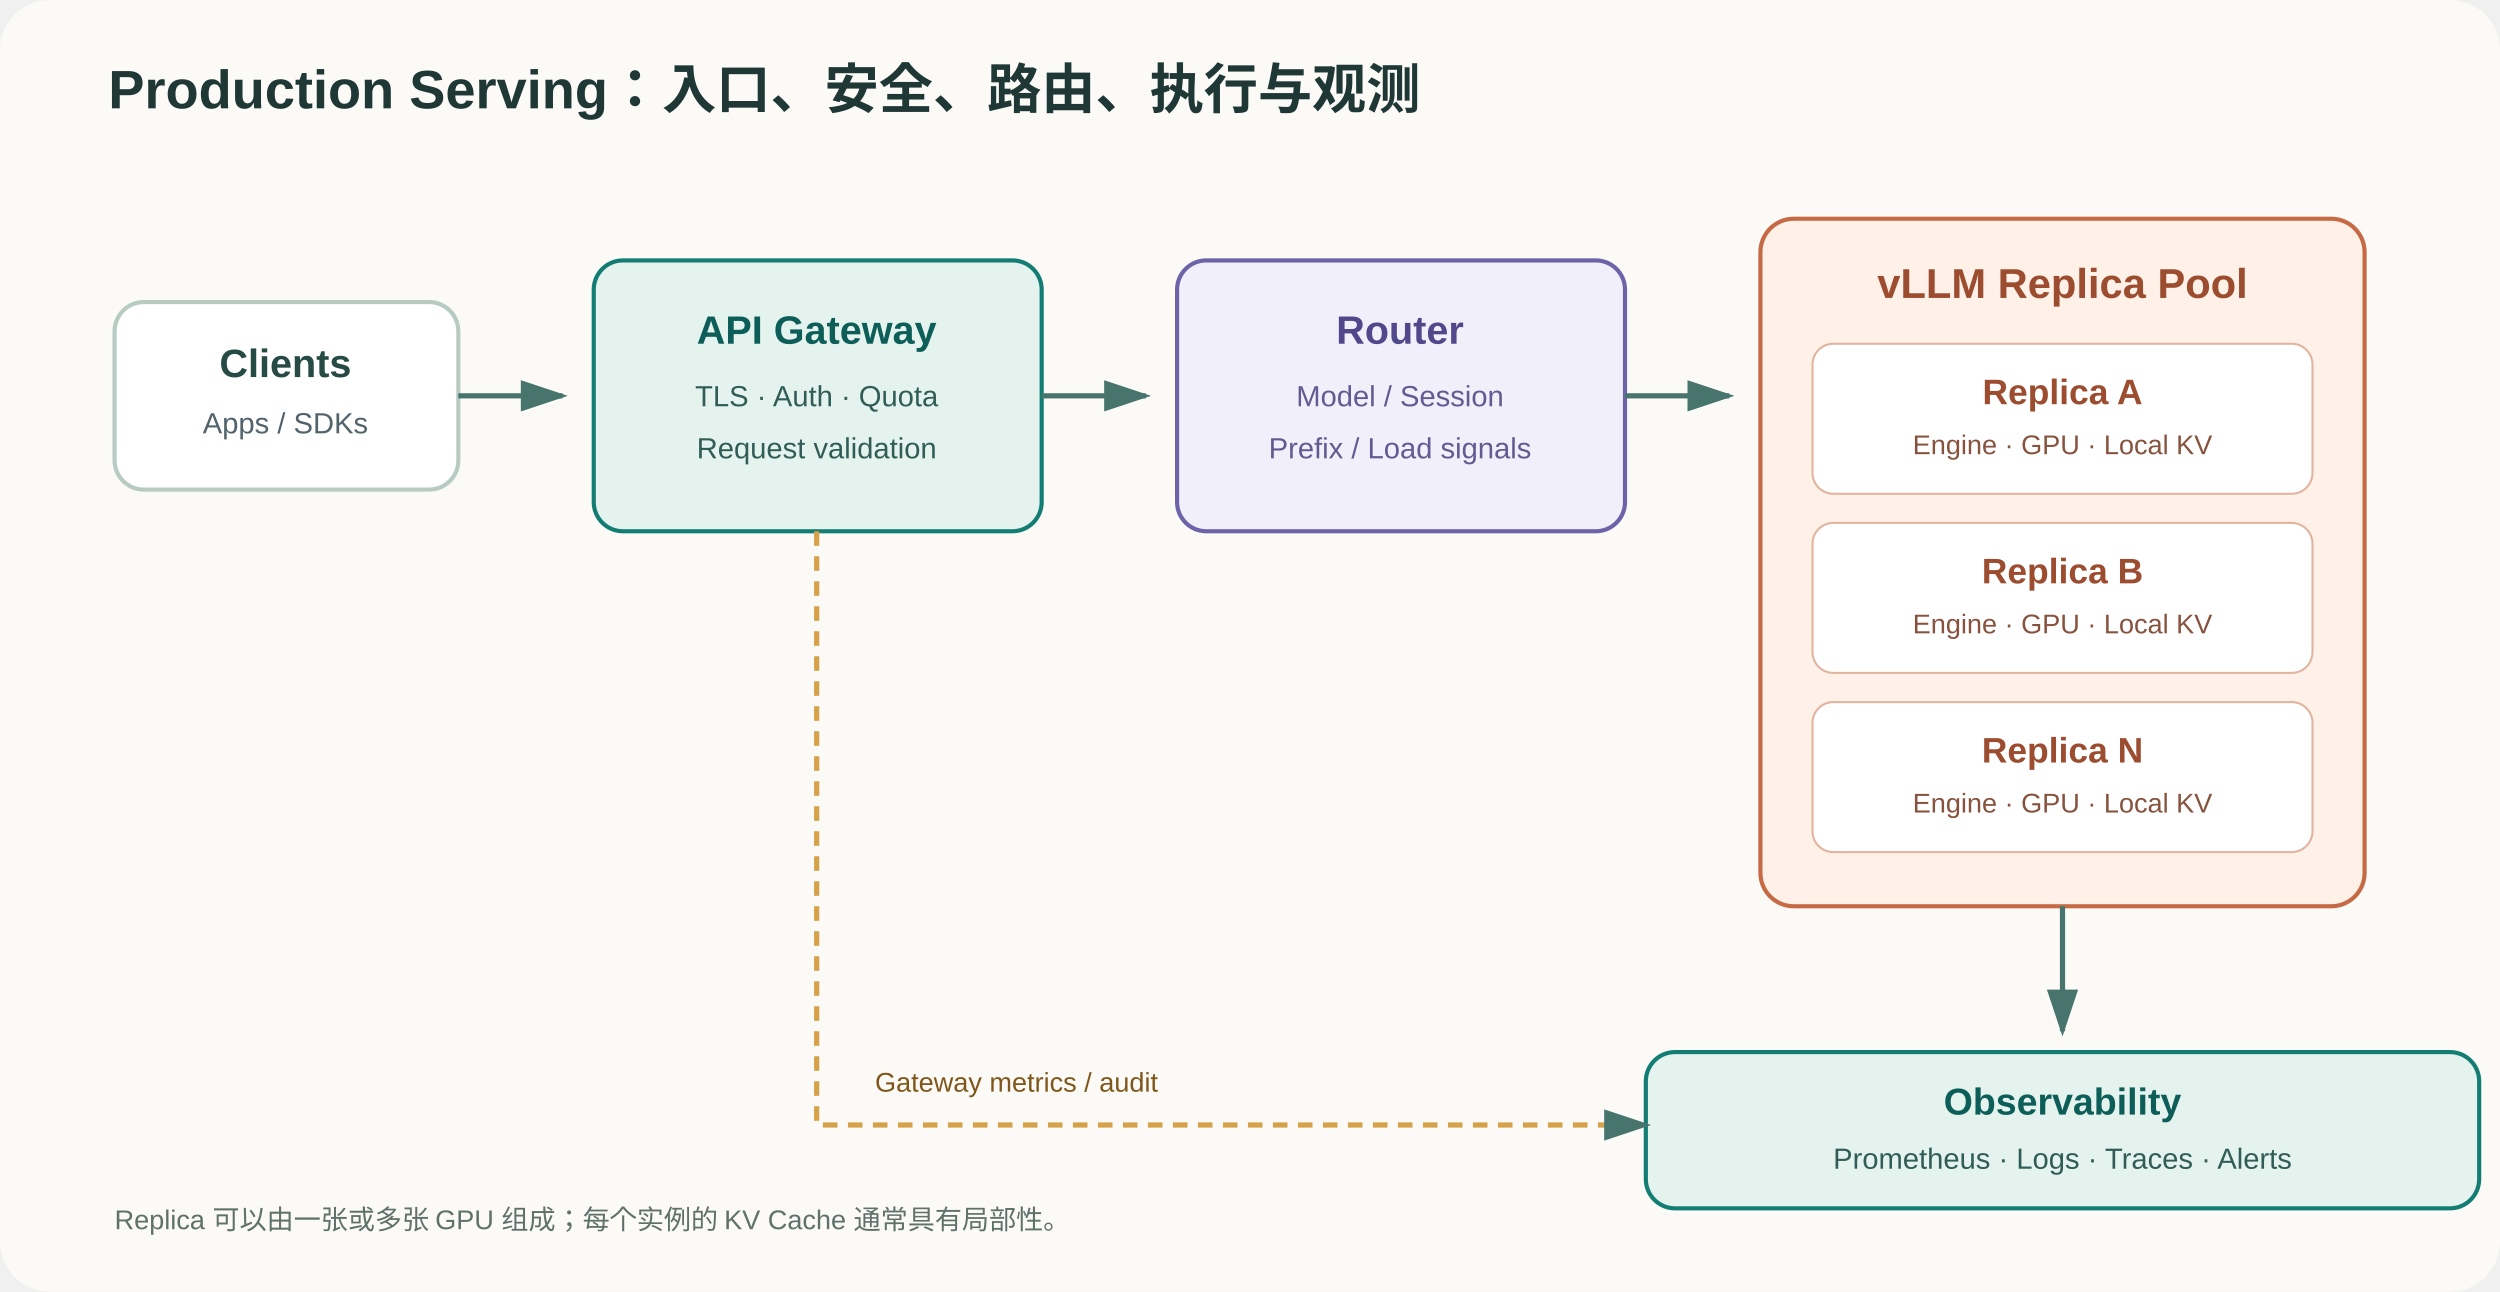
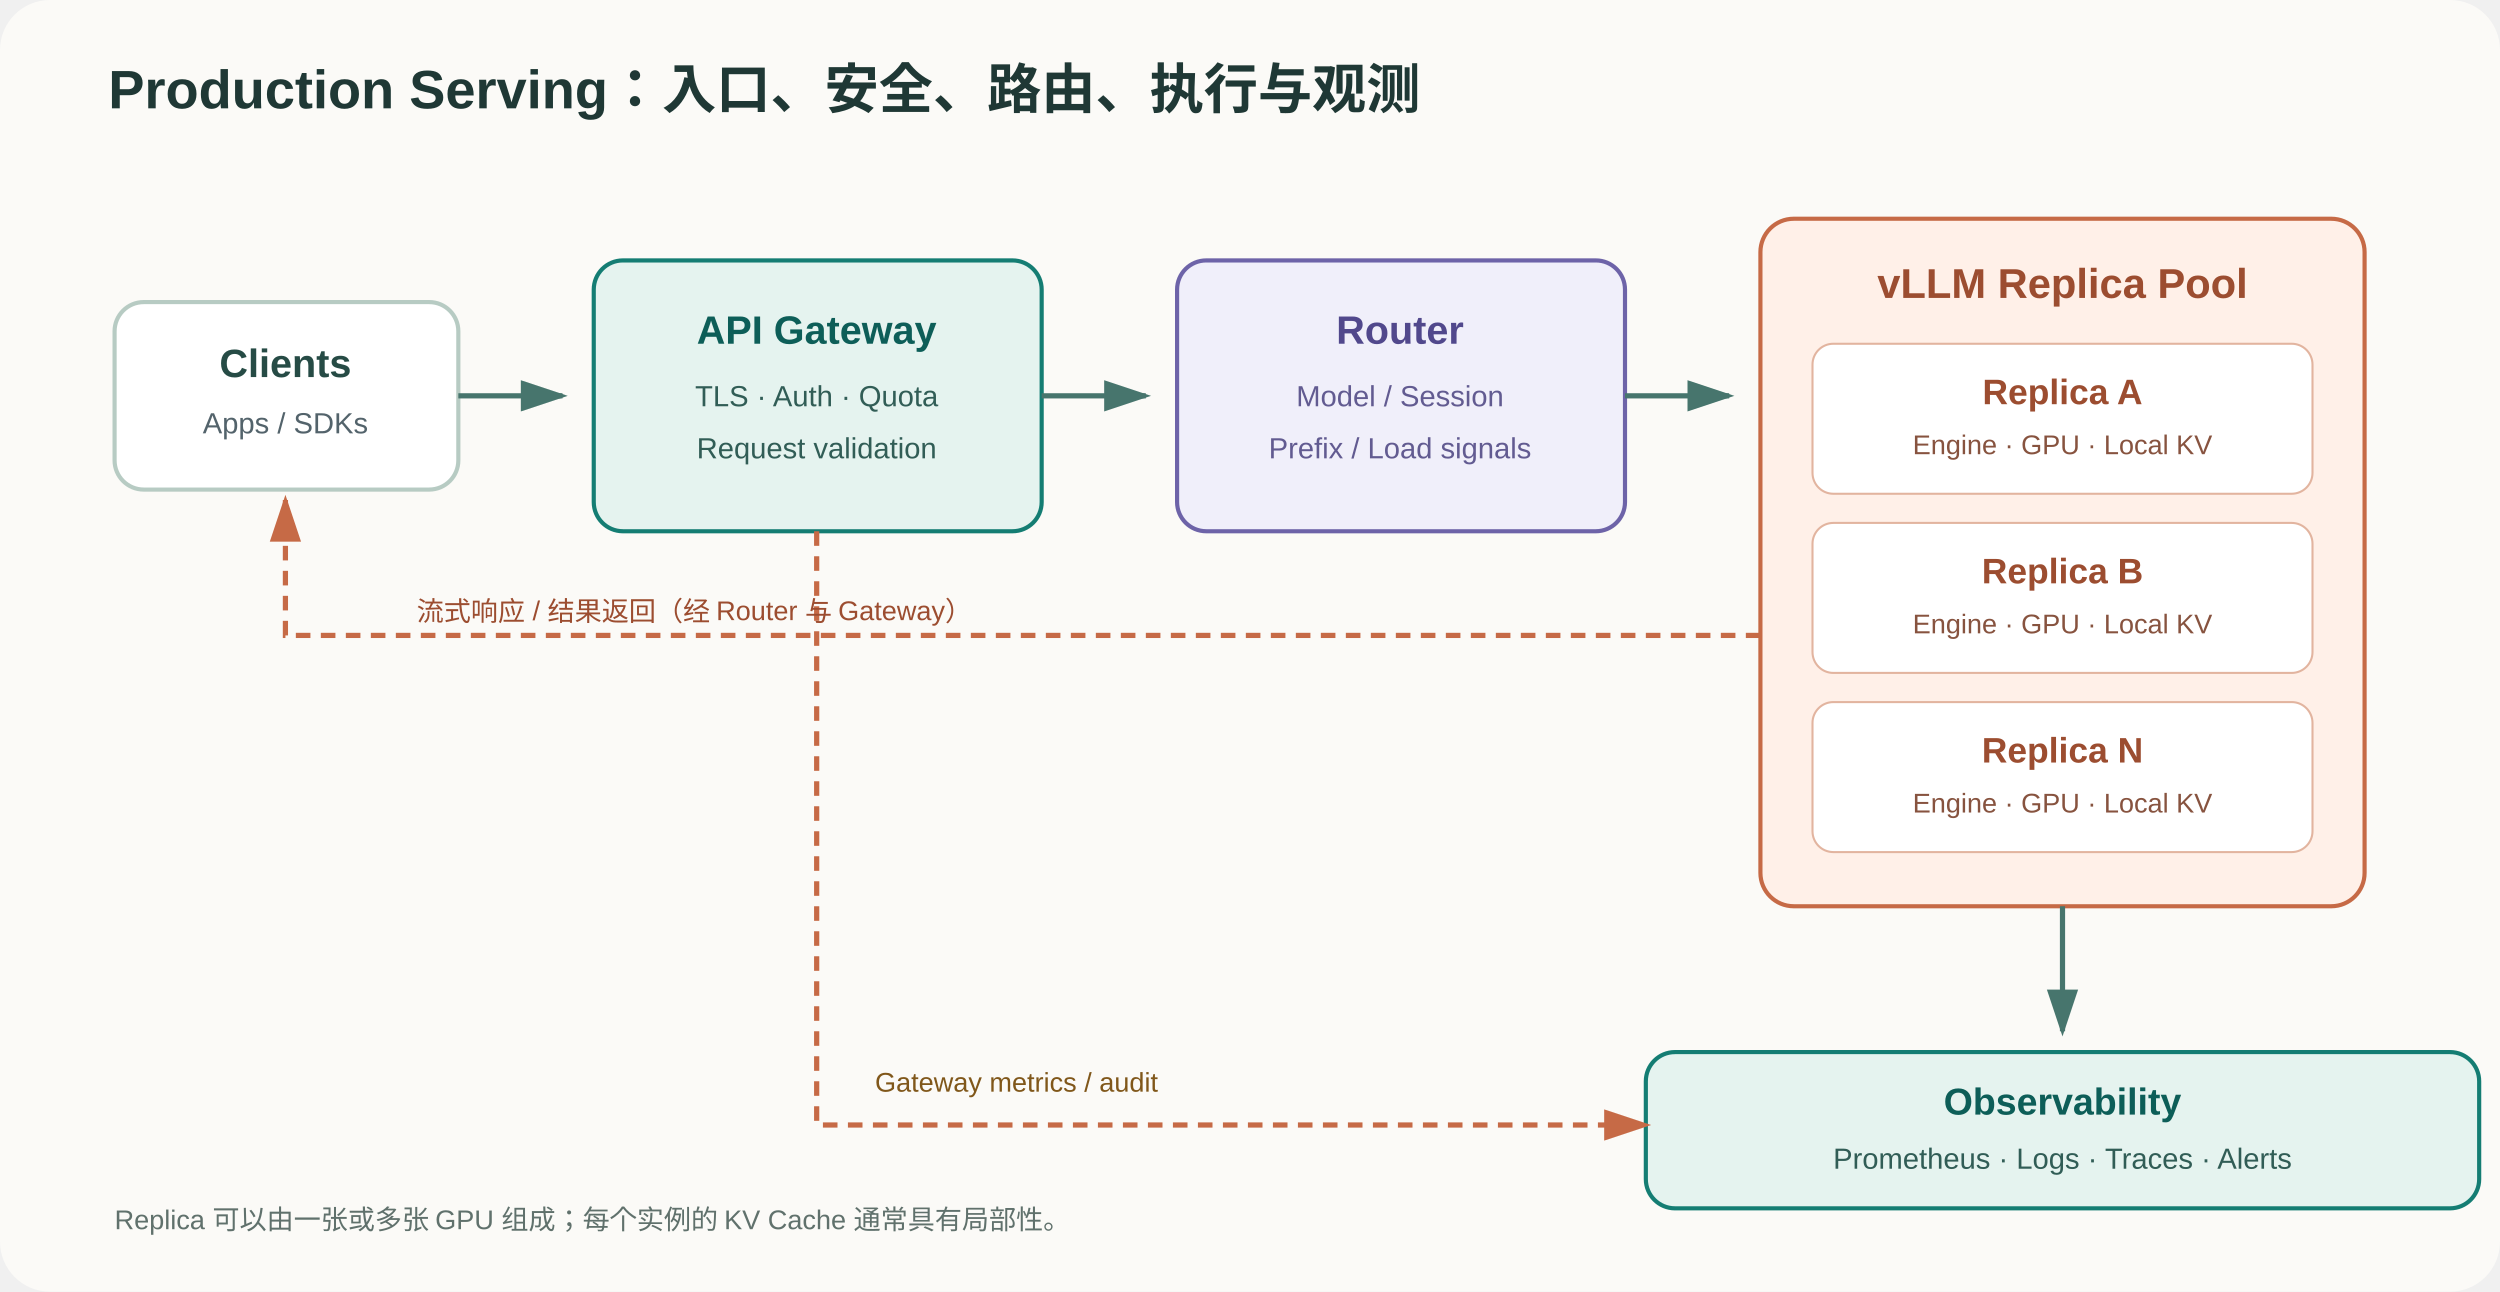
<svg xmlns="http://www.w3.org/2000/svg" viewBox="0 0 1200 620" role="img" aria-labelledby="title desc">
  <defs>
    <marker id="a15" markerWidth="10" markerHeight="10" refX="8" refY="3" orient="auto">
      <path d="M0 0 L9 3 L0 6 Z" fill="#47756d" />
    </marker>
+     <marker id="a15r" markerWidth="10" markerHeight="10" refX="8" refY="3" orient="auto">
+       <path d="M0 0 L9 3 L0 6 Z" fill="#c66a46" />
+     </marker>
  </defs>
  <rect width="1200" height="620" rx="24" fill="#fbfaf7" />
  <text x="52" y="52" font-family="Arial,'PingFang SC',sans-serif" font-size="26" font-weight="700" fill="#1f3835">Production Serving：入口、安全、路由、执行与观测</text>
  <g font-family="Arial,'PingFang SC',sans-serif">
-     <rect x="55" y="145" width="165" height="90" rx="14" fill="#fff" stroke="#b7cbc3" stroke-width="2" />
+     <rect id="clients" x="55" y="145" width="165" height="90" rx="14" fill="#fff" stroke="#b7cbc3" stroke-width="2" />
    <text x="137" y="181" text-anchor="middle" font-size="19" font-weight="700" fill="#264b45">Clients</text>
    <text x="137" y="208" text-anchor="middle" font-size="14" fill="#53636b">Apps / SDKs</text>
-     <path d="M220 190 H270" stroke="#47756d" stroke-width="2.5" marker-end="url(#a15)" />
-     <rect x="285" y="125" width="215" height="130" rx="14" fill="#e5f3ef" stroke="#147d73" stroke-width="2" />
+     <path id="clients-to-gateway" d="M220 190 H270" stroke="#47756d" stroke-width="2.5" marker-end="url(#a15)" />
+     <rect id="api-gateway" x="285" y="125" width="215" height="130" rx="14" fill="#e5f3ef" stroke="#147d73" stroke-width="2" />
    <text x="392" y="165" text-anchor="middle" font-size="19" font-weight="700" fill="#0d5e58">API Gateway</text>
    <text x="392" y="195" text-anchor="middle" font-size="14" fill="#315d56">TLS · Auth · Quota</text>
    <text x="392" y="220" text-anchor="middle" font-size="14" fill="#315d56">Request validation</text>
-     <path d="M500 190 H550" stroke="#47756d" stroke-width="2.5" marker-end="url(#a15)" />
-     <rect x="565" y="125" width="215" height="130" rx="14" fill="#f0effa" stroke="#6d63a8" stroke-width="2" />
+     <path id="gateway-to-router" d="M500 190 H550" stroke="#47756d" stroke-width="2.5" marker-end="url(#a15)" />
+     <rect id="router" x="565" y="125" width="215" height="130" rx="14" fill="#f0effa" stroke="#6d63a8" stroke-width="2" />
    <text x="672" y="165" text-anchor="middle" font-size="19" font-weight="700" fill="#51488c">Router</text>
    <text x="672" y="195" text-anchor="middle" font-size="14" fill="#625b91">Model / Session</text>
    <text x="672" y="220" text-anchor="middle" font-size="14" fill="#625b91">Prefix / Load signals</text>
-     <path d="M780 190 H830" stroke="#47756d" stroke-width="2.5" marker-end="url(#a15)" />
-     <rect x="845" y="105" width="290" height="330" rx="16" fill="#fff0e8" stroke="#c66a46" stroke-width="2" />
+     <path id="router-to-replica" d="M780 190 H830" stroke="#47756d" stroke-width="2.5" marker-end="url(#a15)" />
+     <rect id="replica-pool" x="845" y="105" width="290" height="330" rx="16" fill="#fff0e8" stroke="#c66a46" stroke-width="2" />
    <text x="990" y="143" text-anchor="middle" font-size="20" font-weight="700" fill="#9c4d30">vLLM Replica Pool</text>
    <rect x="870" y="165" width="240" height="72" rx="10" fill="#fff" stroke="#e2b49f" />
    <text x="990" y="194" text-anchor="middle" font-size="17" font-weight="700" fill="#9c4d30">Replica A</text>
    <text x="990" y="218" text-anchor="middle" font-size="13" fill="#87533f">Engine · GPU · Local KV</text>
    <rect x="870" y="251" width="240" height="72" rx="10" fill="#fff" stroke="#e2b49f" />
    <text x="990" y="280" text-anchor="middle" font-size="17" font-weight="700" fill="#9c4d30">Replica B</text>
    <text x="990" y="304" text-anchor="middle" font-size="13" fill="#87533f">Engine · GPU · Local KV</text>
    <rect x="870" y="337" width="240" height="72" rx="10" fill="#fff" stroke="#e2b49f" />
    <text x="990" y="366" text-anchor="middle" font-size="17" font-weight="700" fill="#9c4d30">Replica N</text>
    <text x="990" y="390" text-anchor="middle" font-size="13" fill="#87533f">Engine · GPU · Local KV</text>
-     <path d="M990 435 V495" stroke="#47756d" stroke-width="2.5" marker-end="url(#a15)" />
-     <rect x="790" y="505" width="400" height="75" rx="14" fill="#e5f3ef" stroke="#147d73" stroke-width="2" />
+     <path id="replica-to-observability" d="M990 435 V495" stroke="#47756d" stroke-width="2.5" marker-end="url(#a15)" />
+     <rect id="observability" x="790" y="505" width="400" height="75" rx="14" fill="#e5f3ef" stroke="#147d73" stroke-width="2" />
    <text x="990" y="535" text-anchor="middle" font-size="18" font-weight="700" fill="#0d5e58">Observability</text>
    <text x="990" y="561" text-anchor="middle" font-size="14" fill="#315d56">Prometheus · Logs · Traces · Alerts</text>
-     <path d="M392 255 V540 H790" fill="none" stroke="#d5a24a" stroke-width="2.5" stroke-dasharray="7 5" marker-end="url(#a15)" />
+     <path id="gateway-to-observability" d="M392 255 V540 H790" fill="none" stroke="#c66a46" stroke-width="2.5" stroke-dasharray="7 5" marker-end="url(#a15r)" />
    <text x="420" y="524" font-size="13" fill="#80571a">Gateway metrics / audit</text>
+     <path id="replica-to-client" d="M845 305 H137 V240" fill="none" stroke="#c66a46" stroke-width="2.5" stroke-dasharray="7 5" marker-end="url(#a15r)" />
+     <text x="200" y="298" font-size="13" fill="#9c4d30">流式响应 / 结果返回（经 Router 与 Gateway）</text>
  </g>
  <text x="55" y="590" font-family="Arial,'PingFang SC',sans-serif" font-size="13" fill="#60716c">Replica 可以由一张或多张 GPU 组成；每个实例的 KV Cache 通常具有局部性。</text>
</svg>
